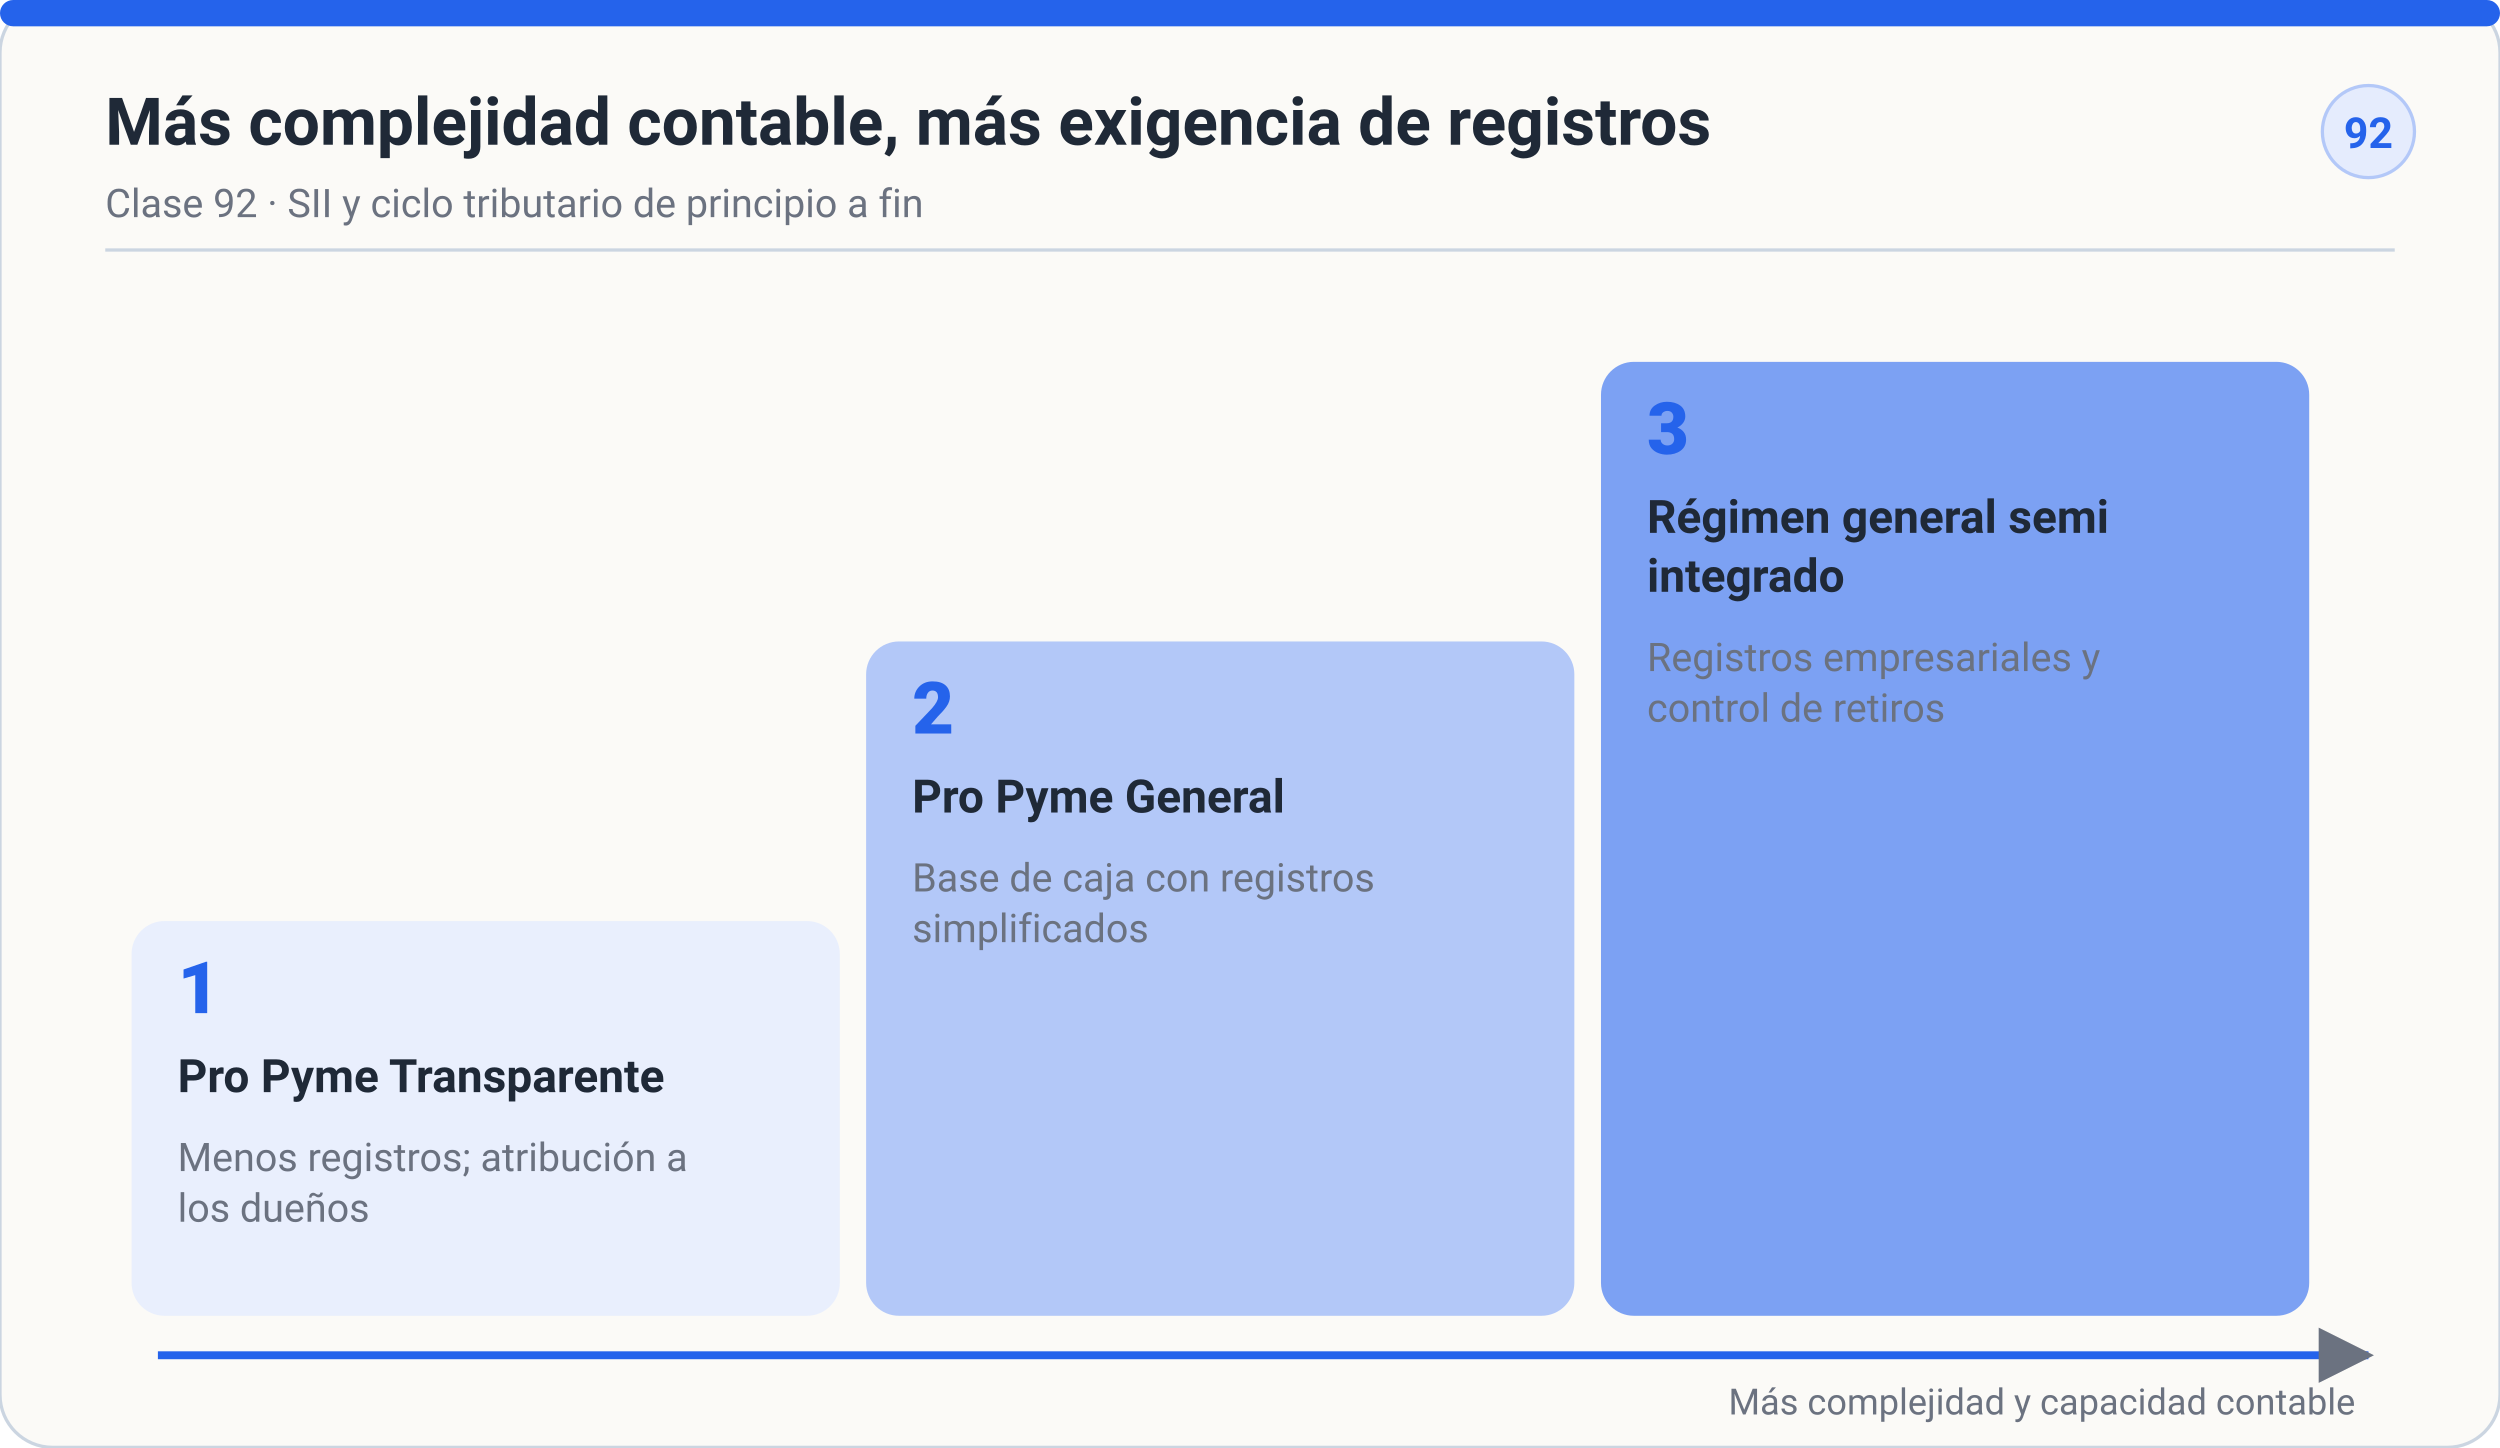
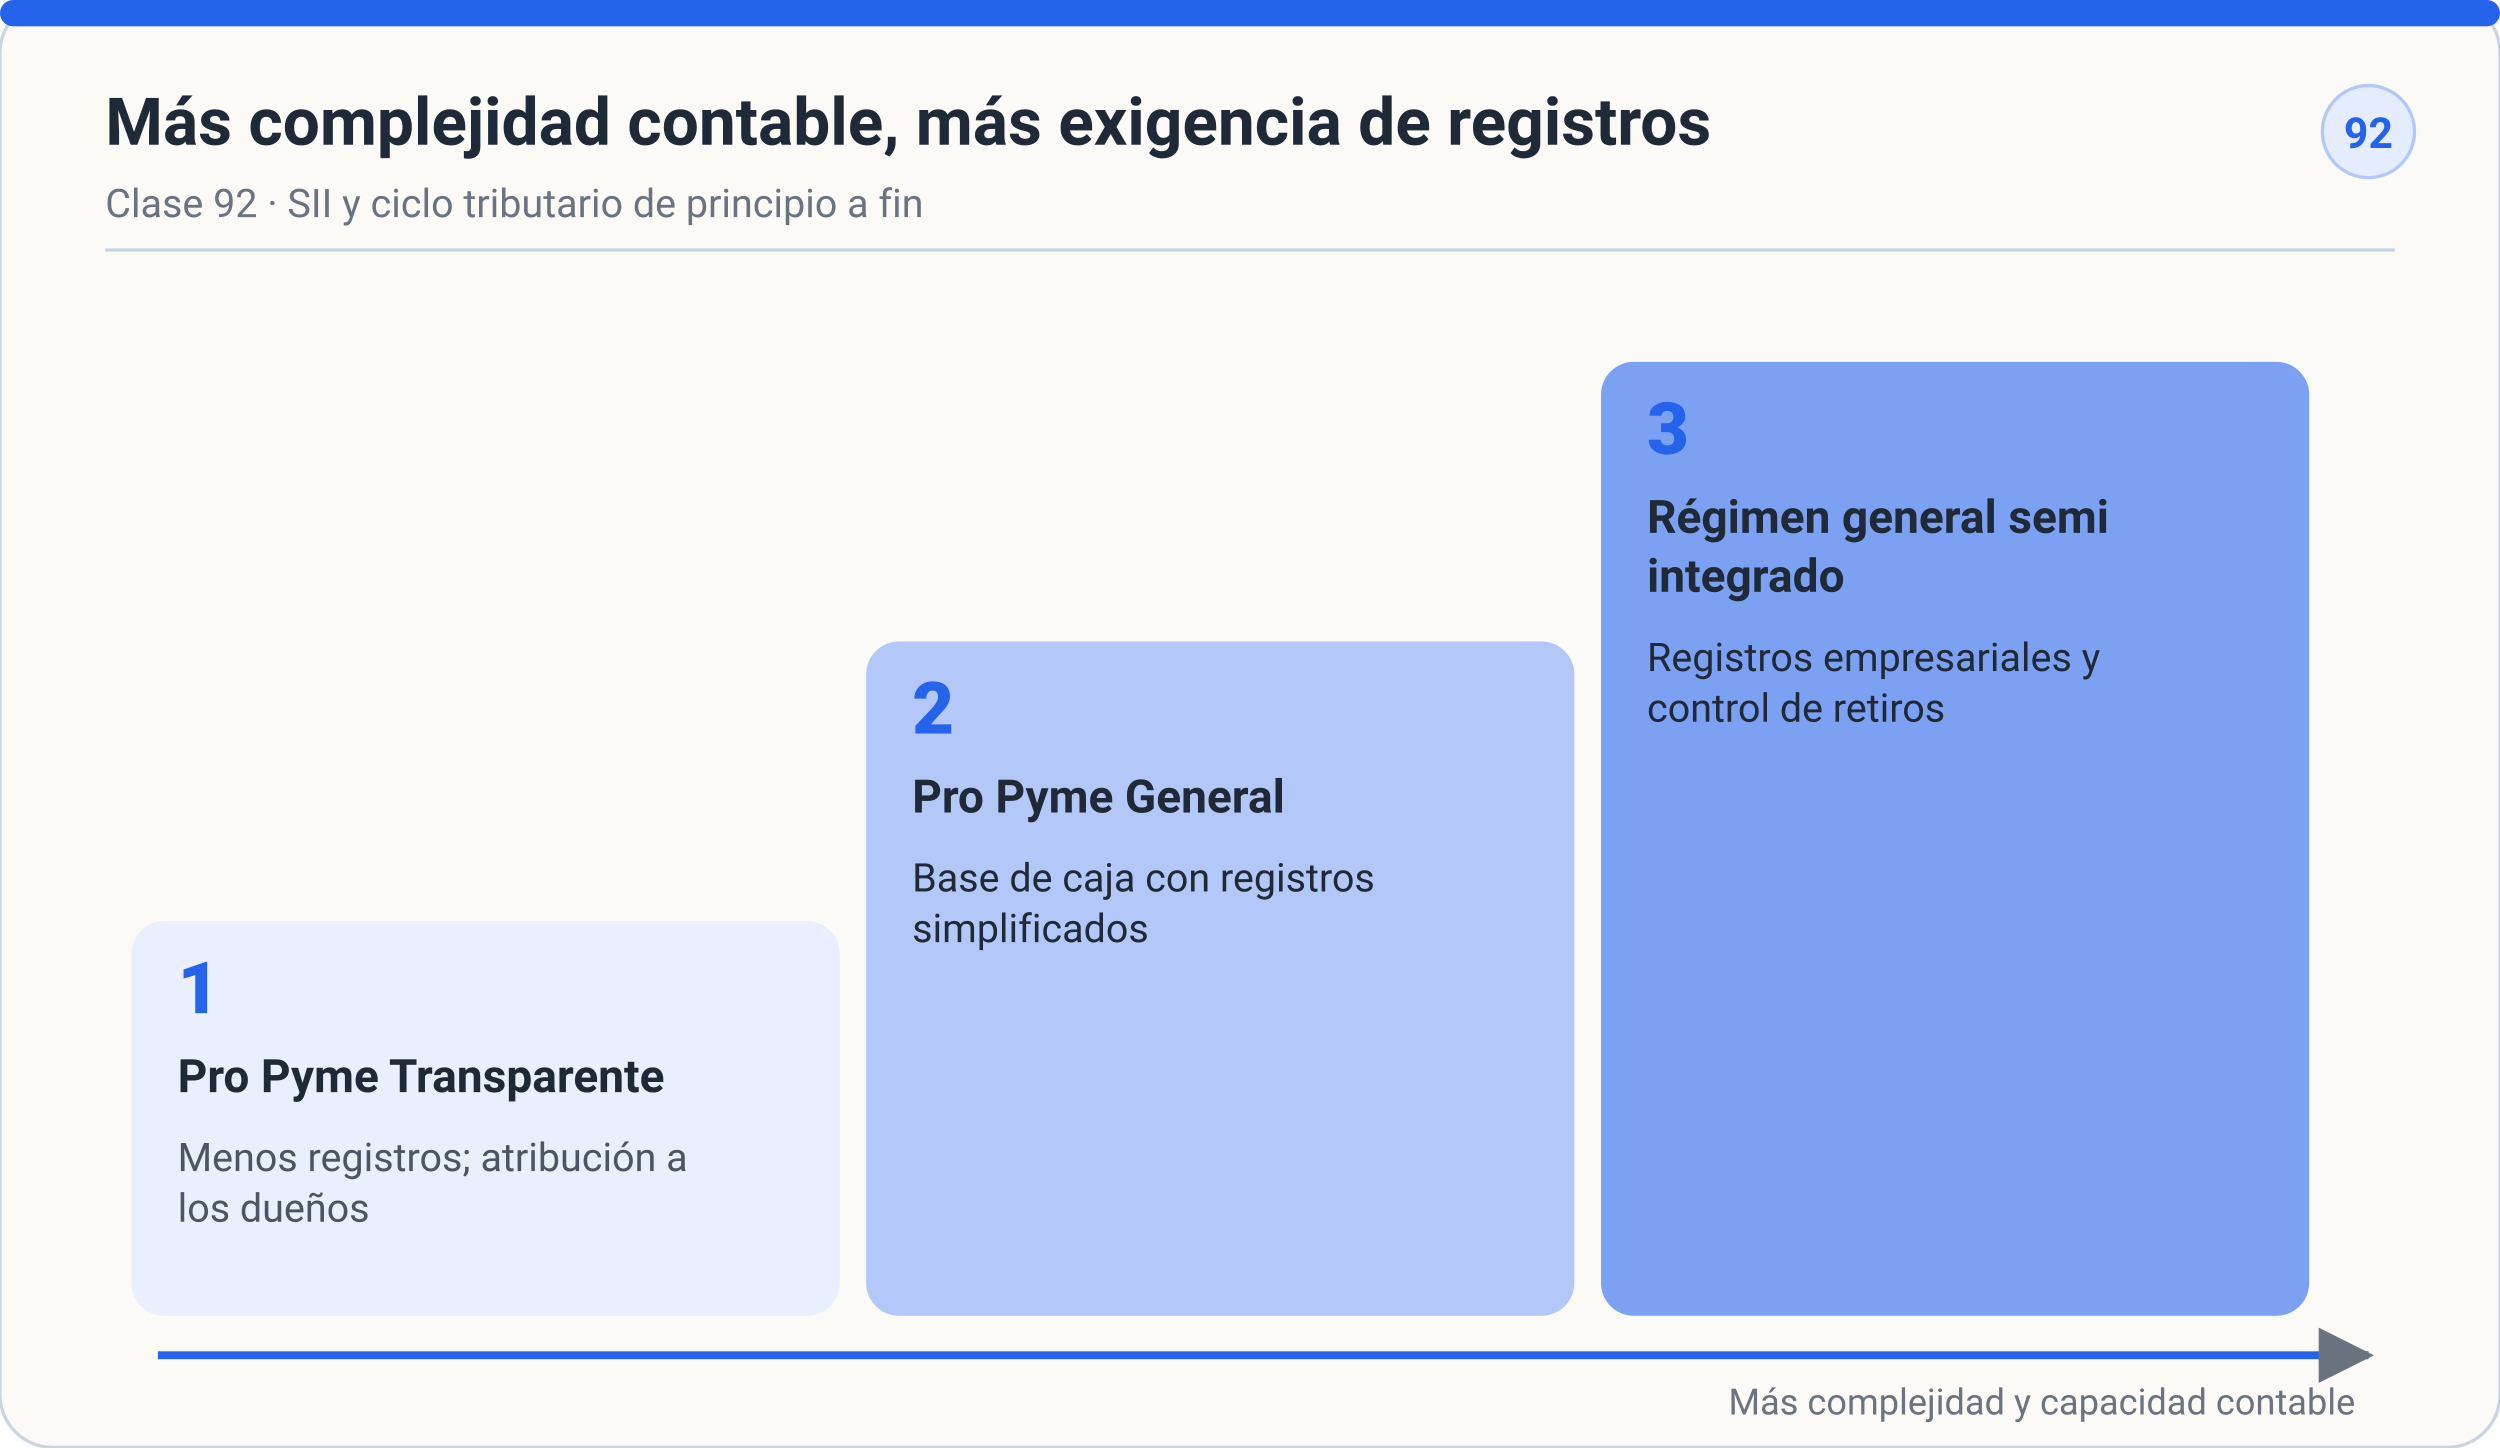
<svg xmlns="http://www.w3.org/2000/svg" viewBox="0 0 760 440" width="760" height="440" role="img" aria-labelledby="t d" font-family="system-ui, -apple-system, 'Segoe UI', Roboto, Arial, sans-serif">
  <defs>
    <marker id="fl" viewBox="0 0 10 10" refX="9" refY="5" markerWidth="7" markerHeight="7" orient="auto-start-reverse">
      <path d="M0,0 L10,5 L0,10 z" fill="#6B7280" />
    </marker>
    <marker id="fa" viewBox="0 0 10 10" refX="9" refY="5" markerWidth="7" markerHeight="7" orient="auto-start-reverse">
      <path d="M0,0 L10,5 L0,10 z" fill="#2563EB" />
    </marker>
  </defs>
  <rect width="760" height="440" rx="16" fill="#FBFAF7" stroke="#CBD5E1" />
  <rect x="0" y="0" width="760" height="8" rx="4" fill="#2563EB" />
  <text x="32.0" y="44.0" font-size="20" text-anchor="start" fill="#1F2937" font-weight="700">
    <tspan x="32.0" dy="0.0">Más complejidad contable, más exigencia de registros</tspan>
  </text>
  <text x="32.0" y="66.0" font-size="12" text-anchor="start" fill="#6B7280" font-weight="400">
    <tspan x="32.0" dy="0.0">Clase 92 · SII y ciclo tributario de principio a fin</tspan>
  </text>
  <line x1="32" y1="76" x2="728" y2="76" stroke="#CBD5E1" />
  <rect x="40.0" y="280.0" width="215.3" height="120.0" rx="10" fill="#E9EFFD" />
  <text x="54.0" y="308.0" font-size="22" text-anchor="start" fill="#2563EB" font-weight="800">
    <tspan x="54.0" dy="0.0">1</tspan>
  </text>
  <text x="54.0" y="332.0" font-size="14" text-anchor="start" fill="#1F2937" font-weight="700">
    <tspan x="54.0" dy="0.0">Pro Pyme Transparente</tspan>
  </text>
-   <text x="54.0" y="356.0" font-size="12" text-anchor="start" fill="#6B7280" font-weight="400">
+   <text x="54.0" y="356.0" font-size="12" text-anchor="start" fill="#4B5563" font-weight="400">
    <tspan x="54.0" dy="0.0">Menos registros; atribución a</tspan>
    <tspan x="54.0" dy="15.4">los dueños</tspan>
  </text>
  <rect x="263.3" y="195.0" width="215.3" height="205.0" rx="10" fill="#B3C8F8" />
  <text x="277.3" y="223.0" font-size="22" text-anchor="start" fill="#2563EB" font-weight="800">
    <tspan x="277.3" dy="0.0">2</tspan>
  </text>
  <text x="277.3" y="247.0" font-size="14" text-anchor="start" fill="#1F2937" font-weight="700">
    <tspan x="277.3" dy="0.0">Pro Pyme General</tspan>
  </text>
-   <text x="277.3" y="271.0" font-size="12" text-anchor="start" fill="#6B7280" font-weight="400">
+   <text x="277.3" y="271.0" font-size="12" text-anchor="start" fill="#1F2937" font-weight="400">
    <tspan x="277.3" dy="0.0">Base de caja con registros</tspan>
    <tspan x="277.3" dy="15.4">simplificados</tspan>
  </text>
  <rect x="486.7" y="110.0" width="215.3" height="290.0" rx="10" fill="#7CA1F3" />
  <text x="500.7" y="138.0" font-size="22" text-anchor="start" fill="#2563EB" font-weight="800">
    <tspan x="500.7" dy="0.0">3</tspan>
  </text>
  <text x="500.7" y="162.0" font-size="14" text-anchor="start" fill="#1F2937" font-weight="700">
    <tspan x="500.7" dy="0.0">Régimen general semi</tspan>
    <tspan x="500.7" dy="17.9">integrado</tspan>
  </text>
-   <text x="500.7" y="204.0" font-size="12" text-anchor="start" fill="#6B7280" font-weight="400">
+   <text x="500.7" y="204.0" font-size="12" text-anchor="start" fill="#1F2937" font-weight="400">
    <tspan x="500.7" dy="0.0">Registros empresariales y</tspan>
    <tspan x="500.7" dy="15.4">control de retiros</tspan>
  </text>
  <line x1="48.0" y1="412.0" x2="720.0" y2="412.0" stroke="#2563EB" stroke-width="2.4" marker-end="url(#fl)" />
  <text x="716.0" y="430.0" font-size="11" text-anchor="end" fill="#6B7280" font-weight="400">
    <tspan x="716.0" dy="0.0">Más complejidad y capacidad contable</tspan>
  </text>
  <circle cx="720" cy="40" r="14" fill="#E5ECFD" stroke="#B3C8F8" />
  <text x="720" y="45" font-size="13" text-anchor="middle" fill="#2563EB" font-weight="700">92</text>
</svg>
